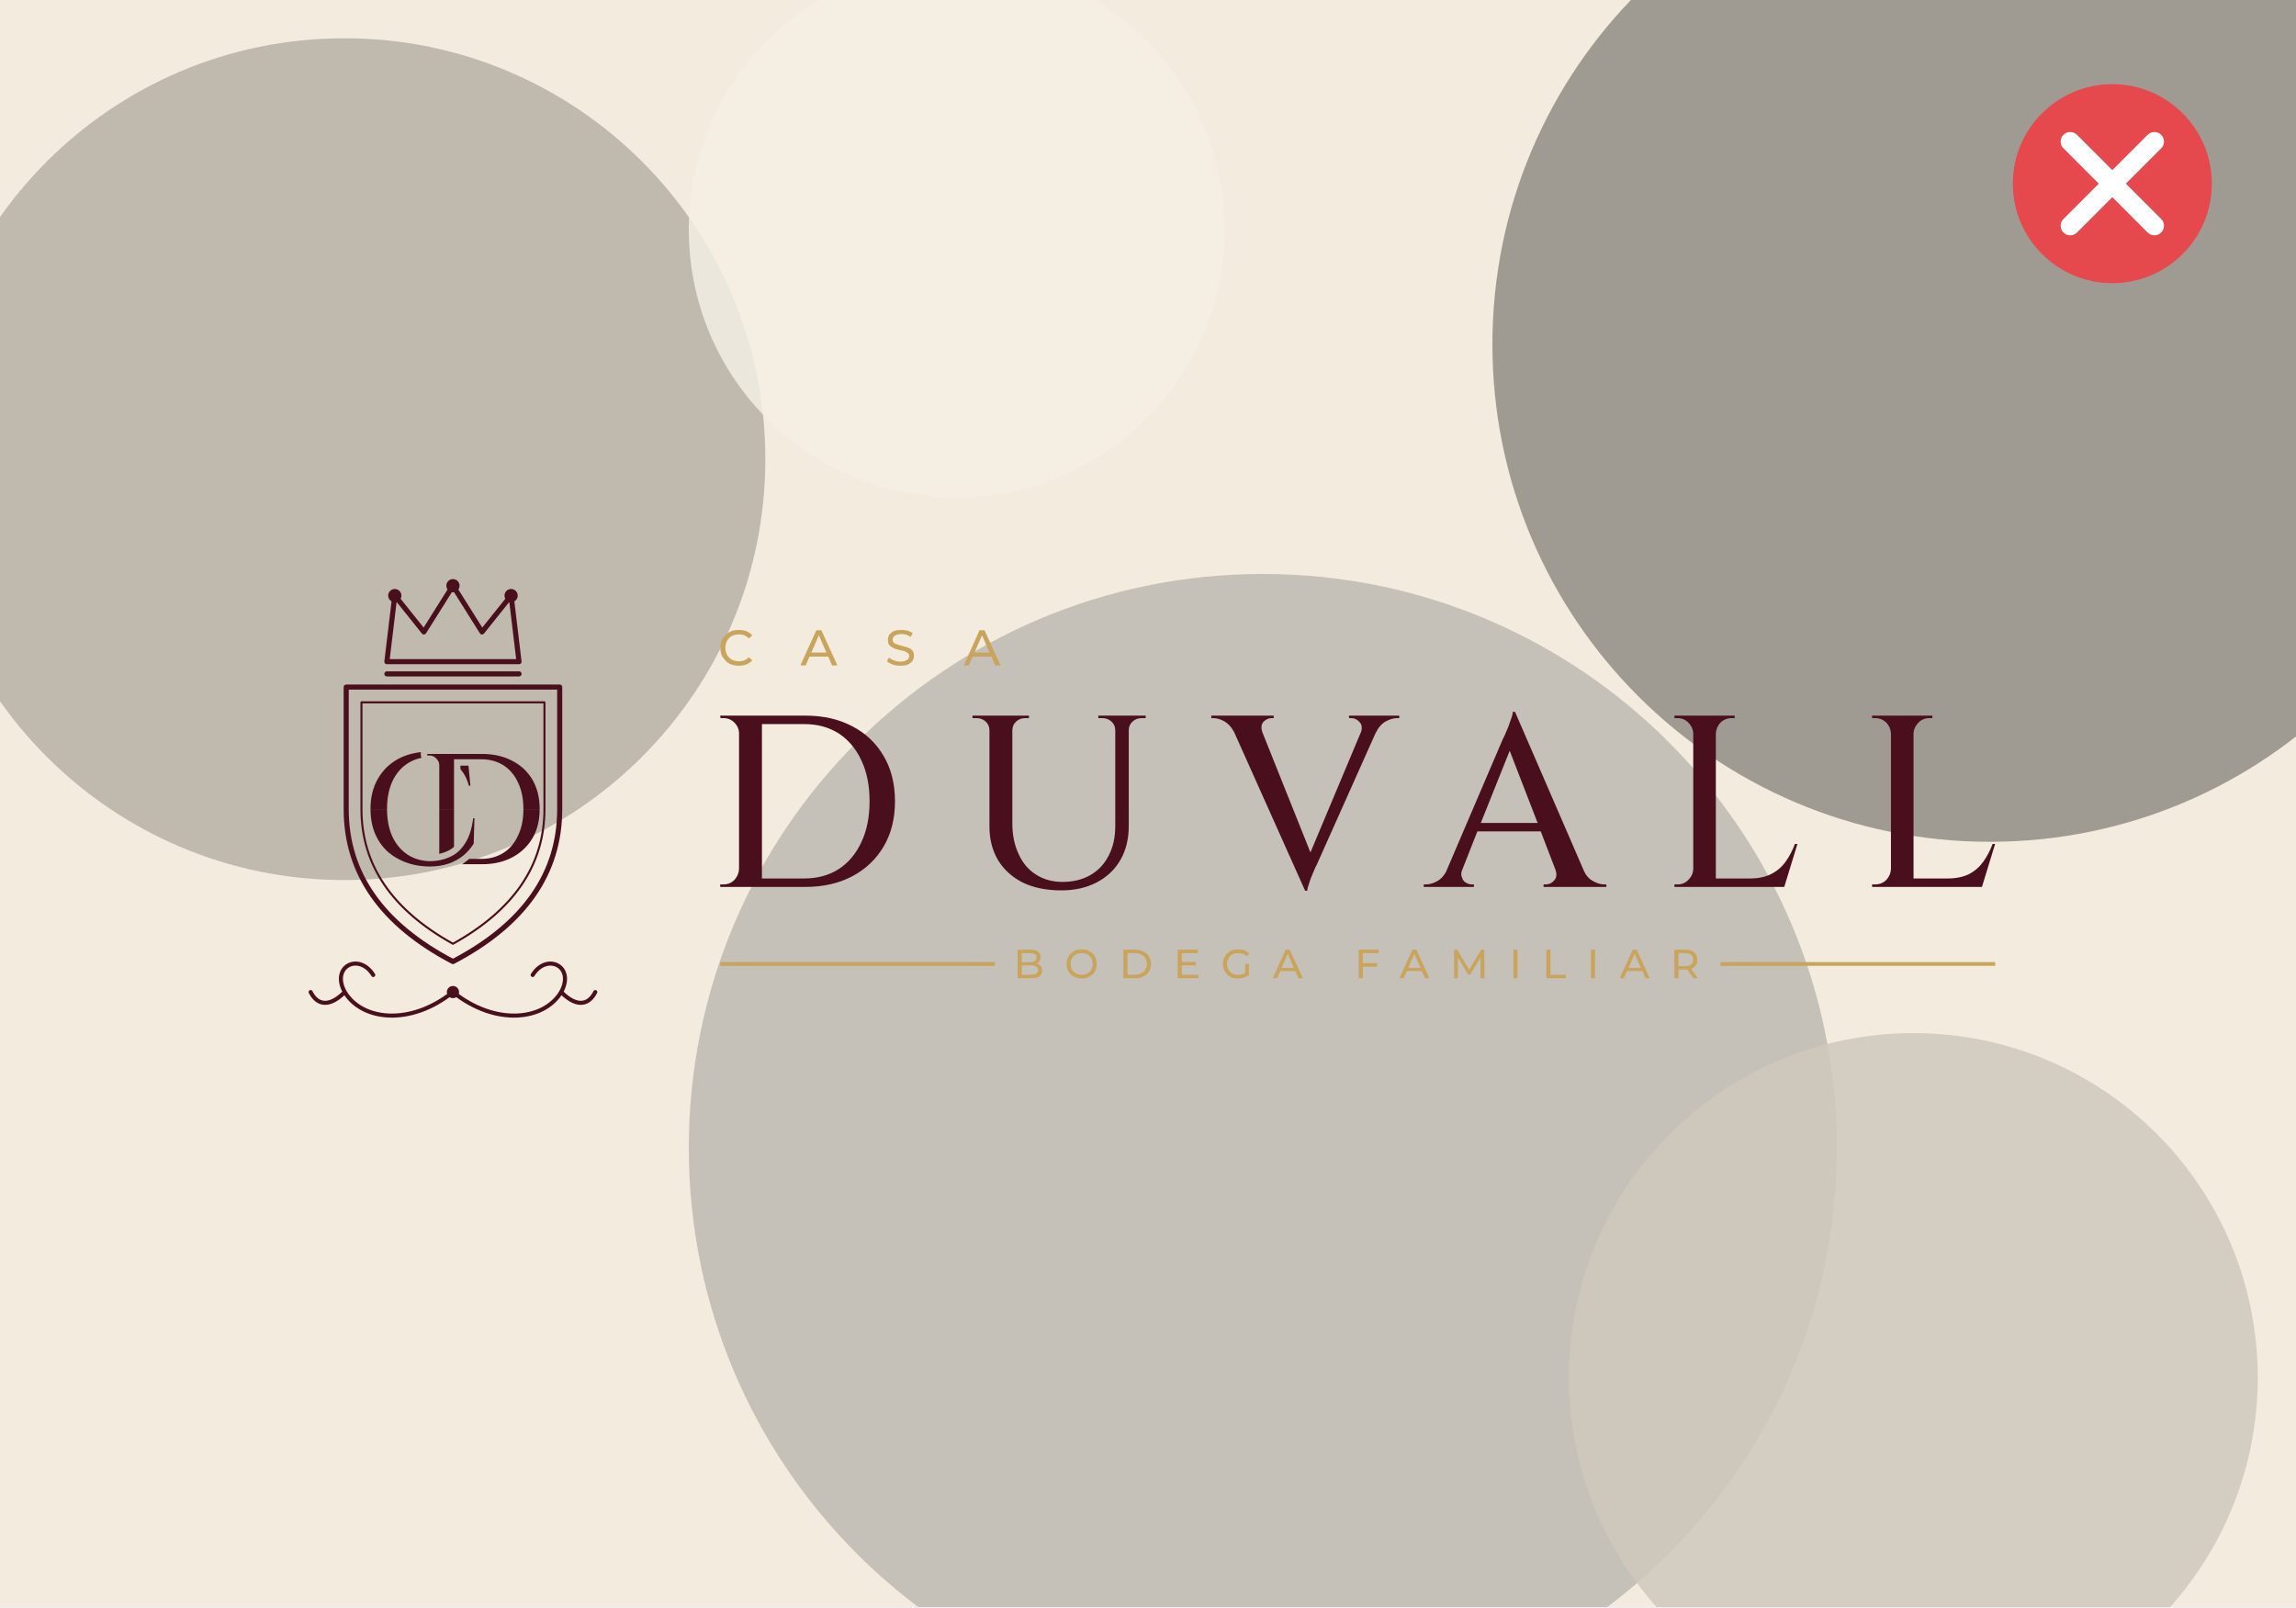
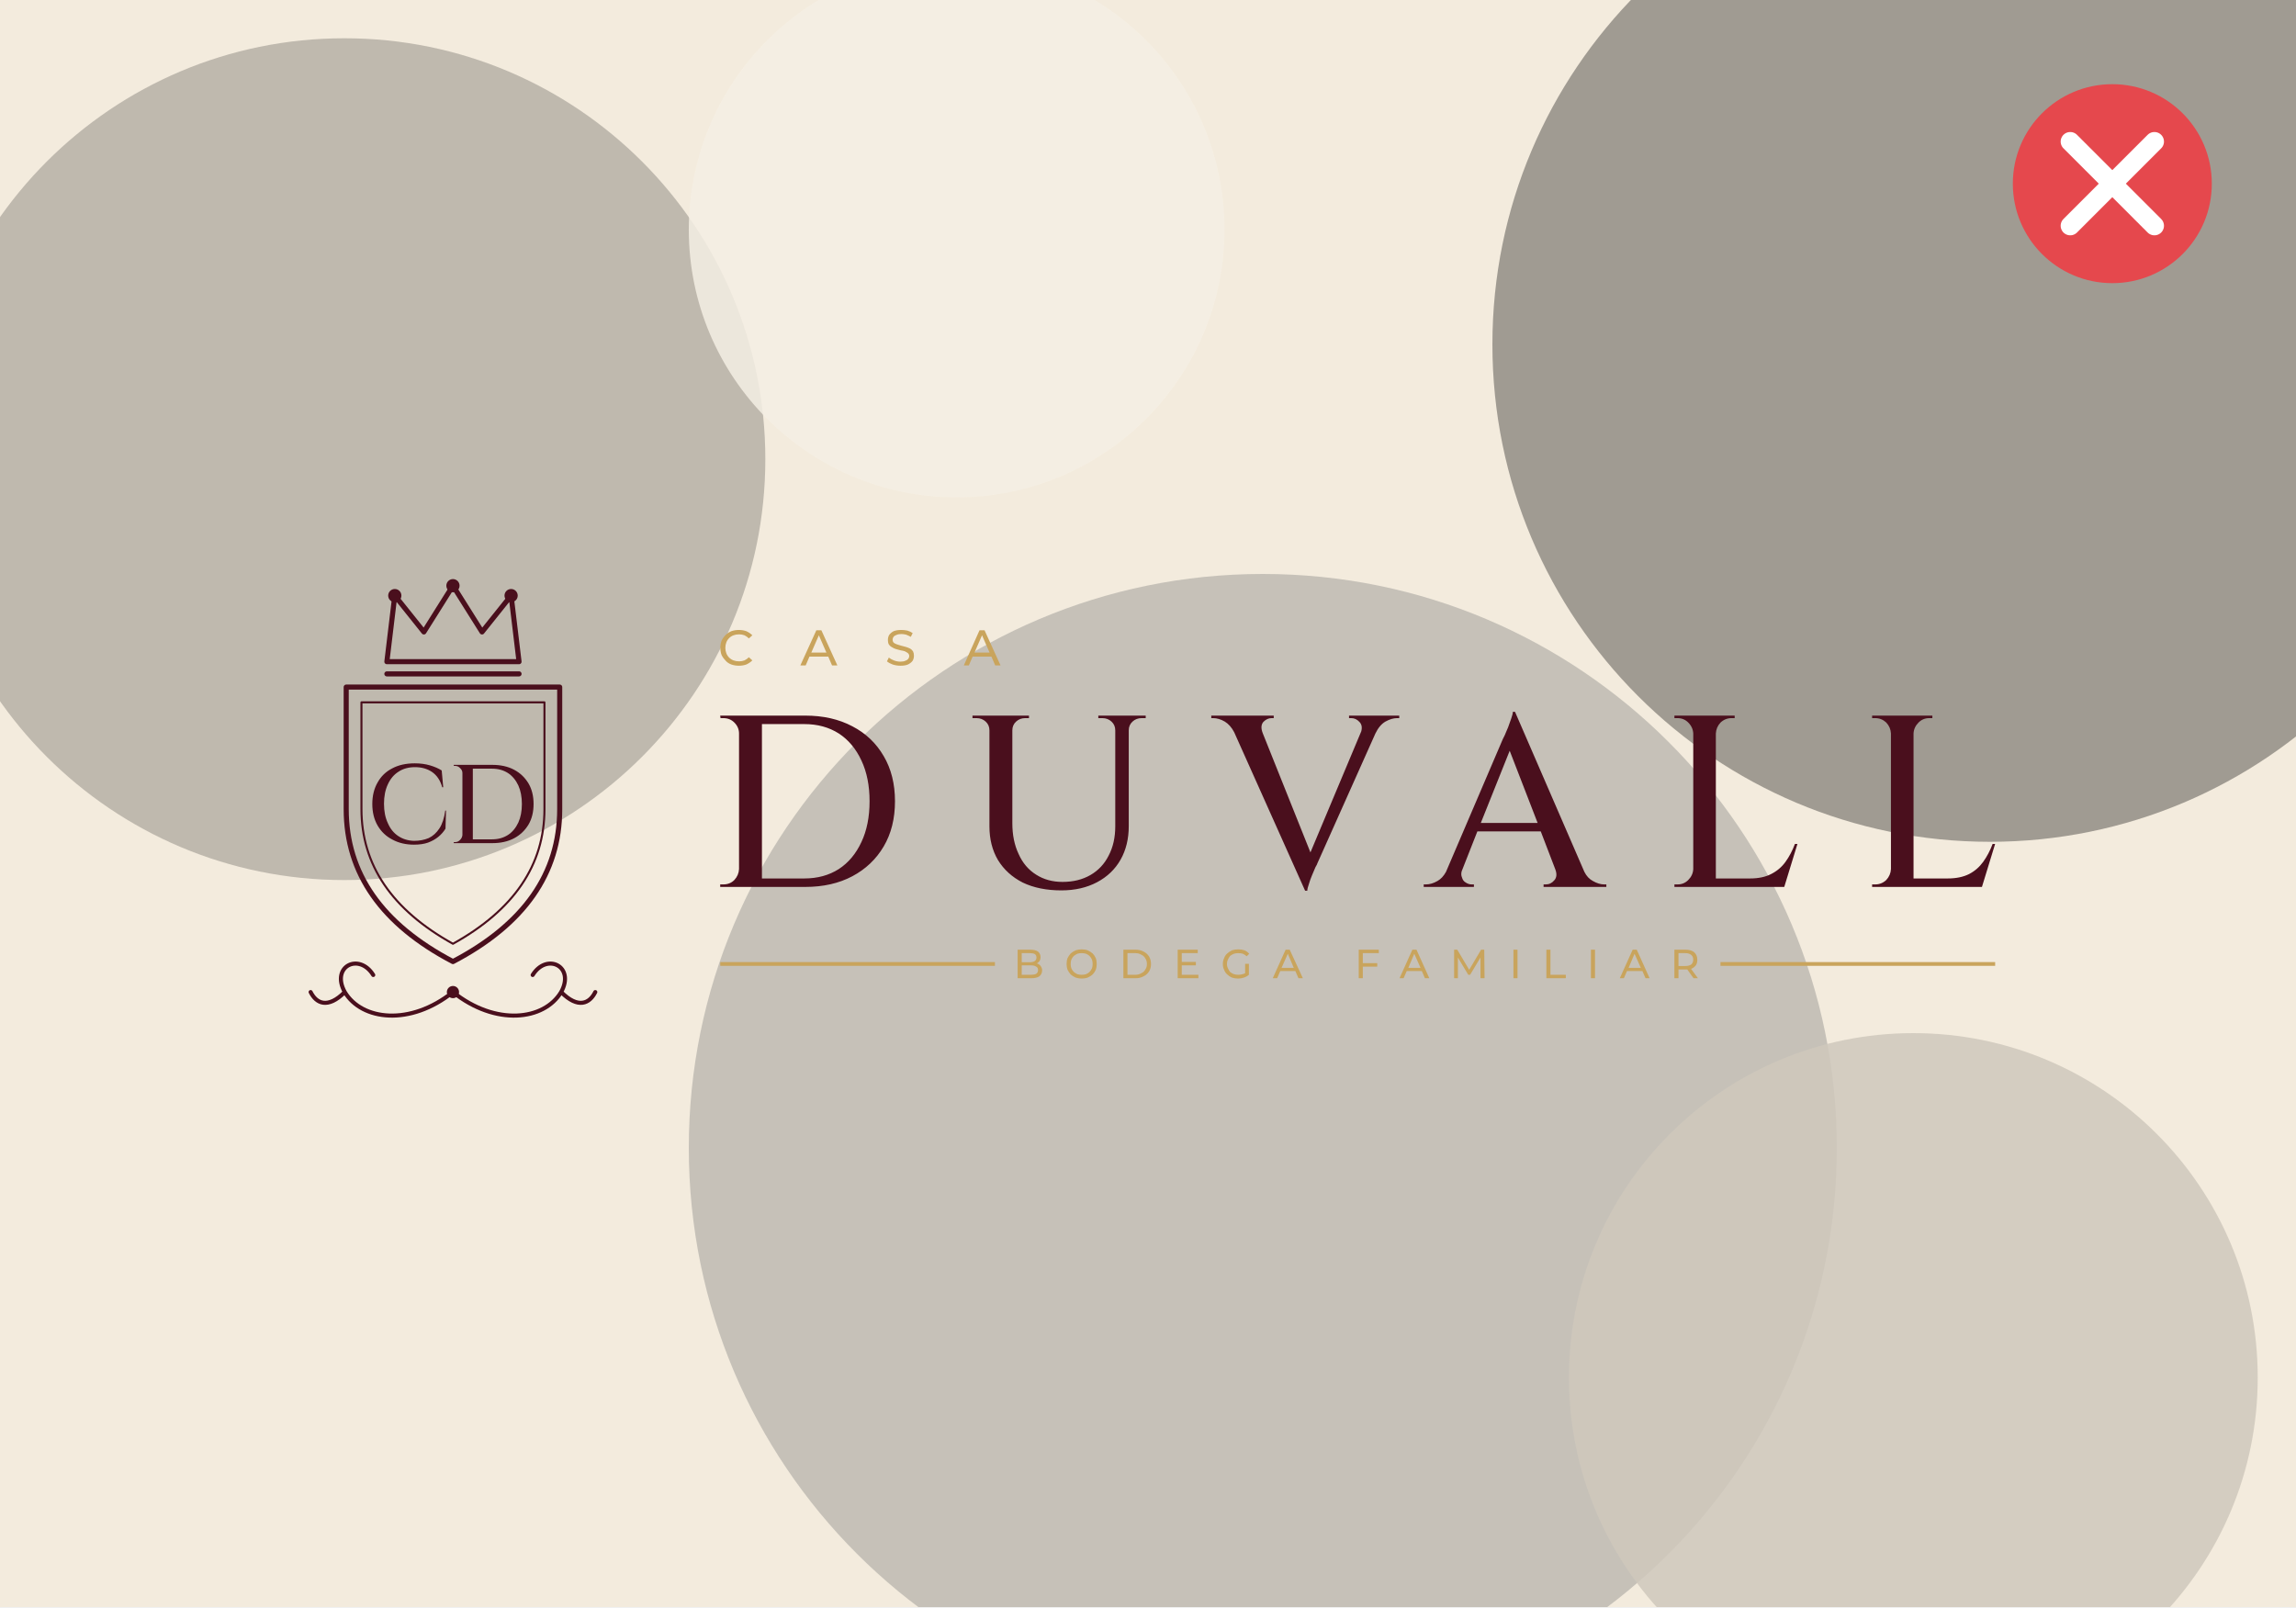
<svg xmlns="http://www.w3.org/2000/svg" viewBox="0 0 600 420" width="600" height="420">
-   <clipPath id="c163">
+   <clipPath id="c93">
    <rect width="600" height="420" />
  </clipPath>
-   <g clip-path="url(#c163)">
+   <g clip-path="url(#c93)">
    <rect width="600" height="420" fill="#F3EBDD" />
    <circle cx="90" cy="120" r="110" fill="#B6B0A6" opacity="0.85" />
    <circle cx="330" cy="300" r="150" fill="#BEBAB2" opacity="0.85" />
    <circle cx="520" cy="90" r="130" fill="#928D85" opacity="0.85" />
    <circle cx="250" cy="60" r="70" fill="#F5EFE4" opacity="0.85" />
    <circle cx="500" cy="360" r="90" fill="#CFC8BC" opacity="0.85" />
    <g transform="translate(80 151.08)">
      <g transform="scale(0.82)">
        <g transform="translate(-34.21 -17.1)">
          <g transform="scale(0.81)">
            <path d="M58 64 H142 V112 Q142 150 100 172 Q58 150 58 112 Z" fill="none" stroke="#4A0F1D" stroke-width="2" stroke-linecap="round" stroke-linejoin="round" />
            <path d="M64 70 H136 V112 Q136 145 100 165 Q64 145 64 112 Z" fill="none" stroke="#4A0F1D" stroke-width="0.8" stroke-linecap="round" stroke-linejoin="round" />
-             <clipPath id="w159">
-               <rect x="-500" y="-500" width="1400" height="612" />
-             </clipPath>
-             <clipPath id="w160">
-               <rect x="-500" y="112" width="1400" height="1400" />
-             </clipPath>
-             <g clip-path="url(#w159)">
-               <mask id="k161" maskUnits="userSpaceOnUse" x="-50" y="-50" width="400" height="400">
-                 <rect x="-50" y="-50" width="400" height="400" fill="#fff" />
-                 <g fill="#000">
-                   <path d="M24.9 -43.4Q31.7 -43.4 36.8 -40.7Q41.9 -38.1 44.8 -33.2Q47.6 -28.3 47.6 -21.7Q47.6 -15.1 44.8 -10.3Q41.9 -5.4 36.8 -2.7Q31.7 0 24.9 0H3.3V-0.6H4.2Q5.8 -0.6 6.9 -1.8Q8.1 -2.9 8.1 -4.5V-38.9Q8.1 -40.5 6.9 -41.6Q5.8 -42.8 4.2 -42.8H3.4L3.3 -43.4ZM13.9 -41.3V-2.1H24.6Q29.6 -2.1 33.4 -4.5Q37.1 -6.9 39.1 -11.3Q41.2 -15.7 41.2 -21.7Q41.2 -27.7 39.1 -32.1Q37.1 -36.5 33.4 -38.9Q29.6 -41.3 24.6 -41.3Z" transform="translate(112 112) scale(1) translate(-25.48 21.7)" fill="#000" stroke="#000" stroke-width="5" stroke-linejoin="round" />
-                 </g>
-               </mask>
-               <g mask="url(#k161)">
-                 <path d="M44.3 -18.1 44 -8.1Q42.4 -5.5 40 -3.5Q37.6 -1.5 34.3 -0.3Q30.9 0.9 26.5 0.9Q19.7 0.8 14.5 -2Q9.2 -4.7 6.3 -9.8Q3.4 -14.8 3.4 -21.8Q3.4 -28.6 6.3 -33.6Q9.2 -38.7 14.4 -41.5Q19.7 -44.3 26.8 -44.3Q31.6 -44.3 35.3 -43.1Q39.1 -42 41.8 -40.3L42.7 -30.9H42.1Q40.6 -36.6 36.5 -39.4Q32.5 -42.2 27.1 -42.2Q21.8 -42.2 17.9 -39.6Q14.1 -37.1 12 -32.6Q9.9 -28 9.9 -21.8Q9.9 -15.7 11.9 -11.1Q14 -6.5 17.8 -3.9Q21.5 -1.4 26.5 -1.2Q31.1 -1.2 34.7 -2.9Q38.3 -4.5 40.6 -8.2Q43 -11.8 43.8 -18.1Z" transform="translate(88 112) scale(1) translate(-23.84 21.7)" fill="#4A0F1D" />
-               </g>
-               <path d="M24.9 -43.4Q31.7 -43.4 36.8 -40.7Q41.9 -38.1 44.8 -33.2Q47.6 -28.3 47.6 -21.7Q47.6 -15.1 44.8 -10.3Q41.9 -5.4 36.8 -2.7Q31.7 0 24.9 0H3.3V-0.6H4.2Q5.8 -0.6 6.9 -1.8Q8.1 -2.9 8.1 -4.5V-38.9Q8.1 -40.5 6.9 -41.6Q5.8 -42.8 4.2 -42.8H3.4L3.3 -43.4ZM13.9 -41.3V-2.1H24.6Q29.6 -2.1 33.4 -4.5Q37.1 -6.9 39.1 -11.3Q41.2 -15.7 41.2 -21.7Q41.2 -27.7 39.1 -32.1Q37.1 -36.5 33.4 -38.9Q29.6 -41.3 24.6 -41.3Z" transform="translate(112 112) scale(1) translate(-25.48 21.7)" fill="#4A0F1D" />
-             </g>
-             <g clip-path="url(#w160)">
-               <mask id="k162" maskUnits="userSpaceOnUse" x="-50" y="-50" width="400" height="400">
-                 <rect x="-50" y="-50" width="400" height="400" fill="#fff" />
-                 <g fill="#000">
-                   <path d="M44.3 -18.1 44 -8.1Q42.4 -5.5 40 -3.5Q37.6 -1.5 34.3 -0.3Q30.9 0.9 26.5 0.9Q19.7 0.8 14.5 -2Q9.2 -4.7 6.3 -9.8Q3.4 -14.8 3.4 -21.8Q3.4 -28.6 6.3 -33.6Q9.2 -38.7 14.4 -41.5Q19.7 -44.3 26.8 -44.3Q31.6 -44.3 35.3 -43.1Q39.1 -42 41.8 -40.3L42.7 -30.9H42.1Q40.6 -36.6 36.5 -39.4Q32.5 -42.2 27.1 -42.2Q21.8 -42.2 17.9 -39.6Q14.1 -37.1 12 -32.6Q9.9 -28 9.9 -21.8Q9.9 -15.7 11.9 -11.1Q14 -6.5 17.8 -3.9Q21.5 -1.4 26.5 -1.2Q31.1 -1.2 34.7 -2.9Q38.3 -4.5 40.6 -8.2Q43 -11.8 43.8 -18.1Z" transform="translate(88 112) scale(1) translate(-23.84 21.7)" fill="#000" stroke="#000" stroke-width="5" stroke-linejoin="round" />
-                 </g>
-               </mask>
-               <g mask="url(#k162)">
-                 <path d="M24.9 -43.4Q31.7 -43.4 36.8 -40.7Q41.9 -38.1 44.8 -33.2Q47.6 -28.3 47.6 -21.7Q47.6 -15.1 44.8 -10.3Q41.9 -5.4 36.8 -2.7Q31.7 0 24.9 0H3.3V-0.6H4.2Q5.8 -0.6 6.9 -1.8Q8.1 -2.9 8.1 -4.5V-38.9Q8.1 -40.5 6.9 -41.6Q5.8 -42.8 4.2 -42.8H3.4L3.3 -43.4ZM13.9 -41.3V-2.1H24.6Q29.6 -2.1 33.4 -4.5Q37.1 -6.9 39.1 -11.3Q41.2 -15.7 41.2 -21.7Q41.2 -27.7 39.1 -32.1Q37.1 -36.5 33.4 -38.9Q29.6 -41.3 24.6 -41.3Z" transform="translate(112 112) scale(1) translate(-25.48 21.7)" fill="#4A0F1D" />
-               </g>
-               <path d="M44.3 -18.1 44 -8.1Q42.4 -5.5 40 -3.5Q37.6 -1.5 34.3 -0.3Q30.9 0.9 26.5 0.9Q19.7 0.8 14.5 -2Q9.2 -4.7 6.3 -9.8Q3.4 -14.8 3.4 -21.8Q3.4 -28.6 6.3 -33.6Q9.2 -38.7 14.4 -41.5Q19.7 -44.3 26.8 -44.3Q31.6 -44.3 35.3 -43.1Q39.1 -42 41.8 -40.3L42.7 -30.9H42.1Q40.6 -36.6 36.5 -39.4Q32.5 -42.2 27.1 -42.2Q21.8 -42.2 17.9 -39.6Q14.1 -37.1 12 -32.6Q9.9 -28 9.9 -21.8Q9.9 -15.7 11.9 -11.1Q14 -6.5 17.8 -3.9Q21.5 -1.4 26.5 -1.2Q31.1 -1.2 34.7 -2.9Q38.3 -4.5 40.6 -8.2Q43 -11.8 43.8 -18.1Z" transform="translate(88 112) scale(1) translate(-23.84 21.7)" fill="#4A0F1D" />
-             </g>
+             <path d="M31.4 -12.8 31.2 -5.7Q30.1 -3.9 28.4 -2.5Q26.7 -1.1 24.3 -0.2Q22 0.6 18.8 0.6Q14 0.6 10.3 -1.4Q6.6 -3.3 4.5 -6.9Q2.4 -10.5 2.4 -15.4Q2.4 -20.3 4.5 -23.9Q6.5 -27.5 10.2 -29.4Q13.9 -31.4 19.1 -31.4Q22.4 -31.4 25.1 -30.6Q27.8 -29.8 29.7 -28.6L30.3 -22H29.9Q28.8 -26 25.9 -28Q23.1 -29.9 19.2 -29.9Q15.4 -29.9 12.7 -28.1Q10 -26.4 8.5 -23.1Q7 -19.9 7 -15.5Q7 -11.1 8.5 -7.9Q9.9 -4.6 12.6 -2.8Q15.3 -1 18.8 -0.9Q22 -0.9 24.6 -2Q27.1 -3.2 28.8 -5.8Q30.5 -8.4 31.1 -12.8Z" transform="translate(82.79 110) scale(1) translate(-16.92 15.4)" fill="#4A0F1D" />
+             <path d="M17.6 -30.8Q22.5 -30.8 26.1 -28.9Q29.7 -27 31.8 -23.5Q33.8 -20.1 33.8 -15.4Q33.8 -10.7 31.8 -7.3Q29.7 -3.8 26.1 -1.9Q22.5 0 17.6 0H2.4V-0.4H2.9Q4.1 -0.4 4.9 -1.3Q5.7 -2.1 5.8 -3.2V-27.6Q5.8 -28.7 4.9 -29.5Q4.1 -30.4 2.9 -30.4H2.4L2.4 -30.8ZM9.9 -29.3V-1.5H17.5Q21 -1.5 23.7 -3.2Q26.3 -4.9 27.8 -8.1Q29.2 -11.2 29.2 -15.4Q29.2 -19.6 27.8 -22.7Q26.3 -25.9 23.7 -27.6Q21 -29.3 17.5 -29.3Z" transform="translate(116 110) scale(1) translate(-18.08 15.4)" fill="#4A0F1D" />
            <path d="M74 54 L77.12 28 L88.56 42.3 L100 24.1 L111.44 42.3 L122.88 28 L126 54 Z" fill="none" stroke="#4A0F1D" stroke-width="2" stroke-linecap="round" stroke-linejoin="round" />
            <path d="M74 58.8 H126" fill="none" stroke="#4A0F1D" stroke-width="2" stroke-linecap="round" stroke-linejoin="round" />
            <circle cx="77.12" cy="28" r="2.6" fill="#4A0F1D" />
            <circle cx="100" cy="24.1" r="2.6" fill="#4A0F1D" />
            <circle cx="122.88" cy="28" r="2.6" fill="#4A0F1D" />
            <path d="M100 184 C83.2 197.44 64.16 195.2 57.44 184 C51.84 173.92 63.04 168.32 68.64 177.28 M57.44 184 C50.72 190.72 46.24 188.48 44 184" fill="none" stroke="#4A0F1D" stroke-width="1.6" stroke-linecap="round" stroke-linejoin="round" />
            <g transform="translate(200 0) scale(-1 1)">
              <path d="M100 184 C83.2 197.44 64.16 195.2 57.44 184 C51.84 173.92 63.04 168.32 68.64 177.28 M57.44 184 C50.72 190.72 46.24 188.48 44 184" fill="none" stroke="#4A0F1D" stroke-width="1.6" stroke-linecap="round" stroke-linejoin="round" />
            </g>
            <circle cx="100" cy="184" r="2.4" fill="#4A0F1D" />
          </g>
        </g>
        <g transform="translate(131.97 16.63)">
          <g transform="translate(-0.77 11.2)">
            <path fill="#C9A45C" d="M6.7 0.1Q5.4 0.1 4.3 -0.3Q3.2 -0.7 2.5 -1.5Q1.7 -2.3 1.2 -3.3Q0.8 -4.4 0.8 -5.6Q0.8 -6.8 1.2 -7.9Q1.7 -8.9 2.5 -9.7Q3.3 -10.5 4.3 -10.9Q5.4 -11.3 6.7 -11.3Q8 -11.3 9.1 -10.9Q10.2 -10.4 11 -9.6L9.9 -8.6Q9.3 -9.2 8.5 -9.6Q7.7 -9.9 6.8 -9.9Q5.8 -9.9 5 -9.6Q4.2 -9.3 3.6 -8.7Q3 -8.1 2.7 -7.3Q2.4 -6.5 2.4 -5.6Q2.4 -4.7 2.7 -3.9Q3 -3.1 3.6 -2.5Q4.2 -1.9 5 -1.6Q5.8 -1.3 6.8 -1.3Q7.7 -1.3 8.5 -1.6Q9.3 -2 9.9 -2.6L11 -1.6Q10.2 -0.8 9.1 -0.3Q8 0.1 6.7 0.1ZM26.3 0 31.4 -11.2H33L38.1 0H36.4L35.2 -2.8H29.2L28 0ZM34.6 -4.1 32.2 -9.6 29.8 -4.1ZM58.2 0.1Q56.9 0.1 55.7 -0.3Q54.6 -0.7 53.9 -1.3L54.5 -2.5Q55.1 -2 56.1 -1.6Q57.1 -1.2 58.2 -1.2Q59.2 -1.2 59.8 -1.5Q60.4 -1.7 60.7 -2.1Q61 -2.5 61 -3Q61 -3.5 60.6 -3.9Q60.2 -4.2 59.6 -4.5Q59 -4.7 58.3 -4.8Q57.6 -5 56.8 -5.2Q56.1 -5.4 55.5 -5.8Q54.9 -6.1 54.5 -6.7Q54.2 -7.2 54.2 -8.1Q54.2 -9 54.6 -9.7Q55.1 -10.4 56 -10.9Q57 -11.3 58.5 -11.3Q59.4 -11.3 60.4 -11.1Q61.4 -10.8 62.1 -10.3L61.5 -9.1Q60.8 -9.5 60 -9.8Q59.2 -10 58.5 -10Q57.5 -10 56.9 -9.7Q56.3 -9.5 56 -9.1Q55.7 -8.7 55.7 -8.2Q55.7 -7.6 56.1 -7.2Q56.5 -6.9 57.1 -6.7Q57.7 -6.5 58.4 -6.3Q59.1 -6.1 59.9 -5.9Q60.6 -5.7 61.2 -5.4Q61.8 -5.1 62.2 -4.5Q62.5 -3.9 62.5 -3.1Q62.5 -2.2 62.1 -1.5Q61.6 -0.8 60.6 -0.3Q59.7 0.1 58.2 0.1ZM78.4 0 83.4 -11.2H85L90.1 0H88.4L87.2 -2.8H81.2L80 0ZM86.6 -4.1 84.2 -9.6 81.8 -4.1Z" />
          </g>
          <g transform="translate(-4.21 81.8)">
            <path fill="#4A0F1D" d="M31.3 -54.6Q39.9 -54.6 46.3 -51.2Q52.7 -47.9 56.3 -41.7Q59.9 -35.6 59.9 -27.3Q59.9 -19 56.3 -12.9Q52.7 -6.8 46.3 -3.4Q39.9 0 31.3 0H4.2V-0.8H5.2Q7.3 -0.8 8.7 -2.2Q10.1 -3.7 10.2 -5.7V-48.9Q10.2 -50.9 8.7 -52.4Q7.3 -53.8 5.2 -53.8H4.3L4.2 -54.6ZM17.5 -51.9V-2.7H31Q37.3 -2.7 42 -5.7Q46.6 -8.7 49.2 -14.3Q51.8 -19.8 51.8 -27.3Q51.8 -34.8 49.2 -40.3Q46.6 -45.9 42 -48.9Q37.3 -51.9 31 -51.9ZM102.6 -54.6V-53.8H101.4Q99.7 -53.8 98.5 -52.7Q97.3 -51.6 97.3 -49.9V-20.3Q97.3 -14.7 99.3 -10.5Q101.2 -6.2 104.9 -3.9Q108.5 -1.6 113.3 -1.6Q118.4 -1.6 122.2 -3.8Q126 -6 128 -10Q130.1 -14 130.1 -19.3V-49.9Q130.1 -51.6 128.9 -52.7Q127.7 -53.8 126 -53.8H124.7V-54.6H139.8V-53.8H138.5Q136.8 -53.8 135.6 -52.7Q134.4 -51.6 134.4 -49.9V-19.4Q134.4 -13.3 131.8 -8.7Q129.2 -4.1 124.3 -1.5Q119.4 1.1 112.9 1.1Q105.8 1.1 100.6 -1.4Q95.5 -4 92.7 -8.6Q90 -13.2 90 -19.3V-49.9Q90 -51.6 88.8 -52.7Q87.6 -53.8 85.9 -53.8H84.6V-54.6ZM190.6 1.2 168 -49.3Q166.8 -51.6 165 -52.7Q163.1 -53.8 161.3 -53.8H160.7V-54.6H180.6V-53.8H179.9Q178.5 -53.8 177.3 -52.6Q176.2 -51.3 177.1 -49L192.3 -11L208.5 -49.6Q209 -51.5 207.9 -52.6Q206.8 -53.8 205.3 -53.8H204.6V-54.6H220.6V-53.8H219.9Q218.2 -53.8 216.2 -52.7Q214.3 -51.6 213 -48.9L194.5 -7.5Q194.5 -7.3 193.9 -6.3Q193.4 -5.2 192.8 -3.7Q192.2 -2.3 191.8 -0.9Q191.3 0.5 191.3 1.2ZM257.5 -55.8 279.6 -4.8Q280.6 -2.8 282.3 -1.9Q284.2 -0.8 285.9 -0.8H286.6V0H266.6V-0.8H267.3Q268.9 -0.8 270 -2.1Q271.2 -3.4 270.3 -5.7L265.7 -17.7H245.5L240.5 -5Q240.2 -3.9 240.6 -3Q240.9 -1.9 241.8 -1.4Q242.7 -0.8 243.7 -0.8H244.4V0H228.4V-0.8H229.1Q230.9 -0.8 232.8 -1.9Q234.4 -2.8 235.5 -4.8L253.6 -47.1Q253.7 -47.3 254.2 -48.3Q254.7 -49.4 255.3 -50.9Q255.8 -52.3 256.3 -53.7Q256.8 -55.1 256.8 -55.8ZM246.6 -20.4H264.7L255.8 -43.4ZM347.5 -13.7 343.3 0H308.3V-0.8H309.3Q311.3 -0.8 312.7 -2.2Q314.2 -3.7 314.3 -5.7V-48.9Q314.2 -50.9 312.7 -52.4Q311.3 -53.8 309.3 -53.8H308.3V-54.6H327.5V-53.8H326.5Q324.5 -53.8 323 -52.4Q321.6 -50.9 321.5 -48.9V-2.7H332.4Q336.4 -2.7 339.1 -4.1Q341.9 -5.5 343.7 -8Q345.5 -10.5 346.7 -13.7ZM410.5 -13.7 406.3 0H371.3V-0.8H372.3Q374.3 -0.8 375.8 -2.2Q377.2 -3.7 377.3 -5.7V-48.9Q377.2 -50.9 375.8 -52.4Q374.3 -53.8 372.3 -53.8H371.3V-54.6H390.5V-53.8H389.5Q387.5 -53.8 386.1 -52.4Q384.6 -50.9 384.5 -48.9V-2.7H395.4Q399.4 -2.7 402.2 -4.1Q404.9 -5.5 406.7 -8Q408.5 -10.5 409.7 -13.7Z" />
          </g>
          <g transform="translate(0 110.9)">
            <rect x="0" y="-5.15" width="87.54" height="1.2" fill="#C9A45C" />
            <g transform="translate(93.38 0)">
              <path fill="#C9A45C" d="M1.4 0V-9.1H5.4Q7 -9.1 7.9 -8.5Q8.7 -7.8 8.7 -6.7Q8.7 -6 8.4 -5.5Q8 -5 7.5 -4.7Q7.5 -4.7 7.5 -4.7Q7.7 -4.7 7.9 -4.6Q8.5 -4.3 8.8 -3.8Q9.2 -3.2 9.2 -2.5Q9.2 -1.3 8.3 -0.6Q7.4 0 5.7 0ZM2.7 -1.1H5.7Q6.7 -1.1 7.3 -1.4Q7.9 -1.8 7.9 -2.6Q7.9 -3.4 7.3 -3.7Q6.7 -4.1 5.7 -4.1H2.7ZM2.7 -5.1H5.3Q6.3 -5.1 6.9 -5.5Q7.4 -5.9 7.4 -6.6Q7.4 -7.3 6.9 -7.7Q6.3 -8 5.3 -8H2.7ZM21.8 0.1Q20.8 0.1 19.9 -0.2Q19 -0.6 18.3 -1.2Q17.7 -1.9 17.3 -2.7Q17 -3.5 17 -4.5Q17 -5.6 17.3 -6.4Q17.7 -7.2 18.3 -7.9Q19 -8.5 19.9 -8.9Q20.8 -9.2 21.8 -9.2Q22.9 -9.2 23.7 -8.9Q24.6 -8.5 25.3 -7.9Q25.9 -7.3 26.3 -6.4Q26.6 -5.6 26.6 -4.5Q26.6 -3.5 26.3 -2.7Q25.9 -1.8 25.3 -1.2Q24.6 -0.6 23.7 -0.2Q22.9 0.1 21.8 0.1ZM21.8 -1.1Q22.6 -1.1 23.2 -1.3Q23.9 -1.6 24.3 -2Q24.8 -2.5 25.1 -3.2Q25.3 -3.8 25.3 -4.5Q25.3 -5.3 25.1 -5.9Q24.8 -6.6 24.3 -7.1Q23.9 -7.5 23.2 -7.8Q22.6 -8 21.8 -8Q21 -8 20.4 -7.8Q19.8 -7.5 19.3 -7.1Q18.8 -6.6 18.5 -5.9Q18.3 -5.3 18.3 -4.5Q18.3 -3.8 18.5 -3.2Q18.8 -2.5 19.3 -2Q19.8 -1.6 20.4 -1.3Q21 -1.1 21.8 -1.1ZM35.1 0V-9.1H39Q40.4 -9.1 41.5 -8.5Q42.6 -8 43.3 -6.9Q43.9 -5.9 43.9 -4.5Q43.9 -3.2 43.3 -2.2Q42.6 -1.1 41.5 -0.6Q40.4 0 39 0ZM36.4 -1.1H38.9Q40 -1.1 40.8 -1.6Q41.7 -2 42.1 -2.8Q42.6 -3.5 42.6 -4.5Q42.6 -5.6 42.1 -6.3Q41.7 -7.1 40.8 -7.5Q40 -8 38.9 -8H36.4ZM52.4 0V-9.1H58.8V-8H53.7V-5.2H58.2V-4.1H53.7V-1.1H59V0ZM71.7 0.1Q70.6 0.1 69.7 -0.2Q68.8 -0.6 68.2 -1.2Q67.5 -1.8 67.2 -2.7Q66.8 -3.5 66.8 -4.5Q66.8 -5.6 67.2 -6.4Q67.5 -7.3 68.2 -7.9Q68.9 -8.5 69.7 -8.9Q70.6 -9.2 71.7 -9.2Q72.8 -9.2 73.7 -8.9Q74.6 -8.5 75.2 -7.8L74.4 -7Q73.8 -7.5 73.2 -7.8Q72.5 -8 71.7 -8Q71 -8 70.3 -7.8Q69.6 -7.5 69.1 -7.1Q68.7 -6.6 68.4 -5.9Q68.1 -5.3 68.1 -4.5Q68.1 -3.8 68.4 -3.2Q68.7 -2.5 69.1 -2Q69.6 -1.6 70.3 -1.3Q71 -1.1 71.7 -1.1Q72.5 -1.1 73.1 -1.3Q73.5 -1.4 73.9 -1.6V-4.6H75.1V-1.1Q74.4 -0.5 73.5 -0.2Q72.6 0.1 71.7 0.1ZM82.7 0 86.8 -9.1H88.1L92.3 0H90.9L89.9 -2.3H85.1L84.1 0ZM89.4 -3.3 87.5 -7.8 85.5 -3.3ZM110.1 0V-9.1H116.5V-8H111.4V-4.8H116V-3.7H111.4V0ZM123.1 0 127.2 -9.1H128.5L132.6 0H131.2L130.2 -2.3H125.4L124.4 0ZM129.8 -3.3 127.8 -7.8 125.9 -3.3ZM140.5 0V-9.1H141.5L145.3 -2.7L149.1 -9.1H150.1L150.2 0H148.9L148.9 -6.6L145.6 -1.1H145L141.7 -6.6V0ZM159.4 0V-9.1H160.7V0ZM169.9 0V-9.1H171.2V-1.1H176.1V0ZM184.1 0V-9.1H185.4V0ZM193.3 0 197.4 -9.1H198.7L202.8 0H201.5L200.5 -2.3H195.6L194.6 0ZM200 -3.3 198 -7.8 196.1 -3.3ZM210.7 0V-9.1H214.2Q216 -9.1 217 -8.3Q218 -7.4 218 -5.9Q218 -4.9 217.6 -4.2Q217.1 -3.5 216.3 -3.1Q216.2 -3.1 216 -3L218.2 0H216.8L214.8 -2.8Q214.5 -2.8 214.2 -2.8H212V0ZM212 -3.9H214.2Q215.4 -3.9 216.1 -4.4Q216.7 -5 216.7 -5.9Q216.7 -6.9 216.1 -7.4Q215.4 -8 214.2 -8H212Z" />
            </g>
            <rect x="318.76" y="-5.15" width="87.54" height="1.2" fill="#C9A45C" />
          </g>
        </g>
      </g>
    </g>
  </g>
  <circle cx="552" cy="48" r="26" fill="#E5484D" />
  <path d="M541 37 L563 59 M563 37 L541 59" stroke="#fff" stroke-width="5" stroke-linecap="round" />
</svg>
